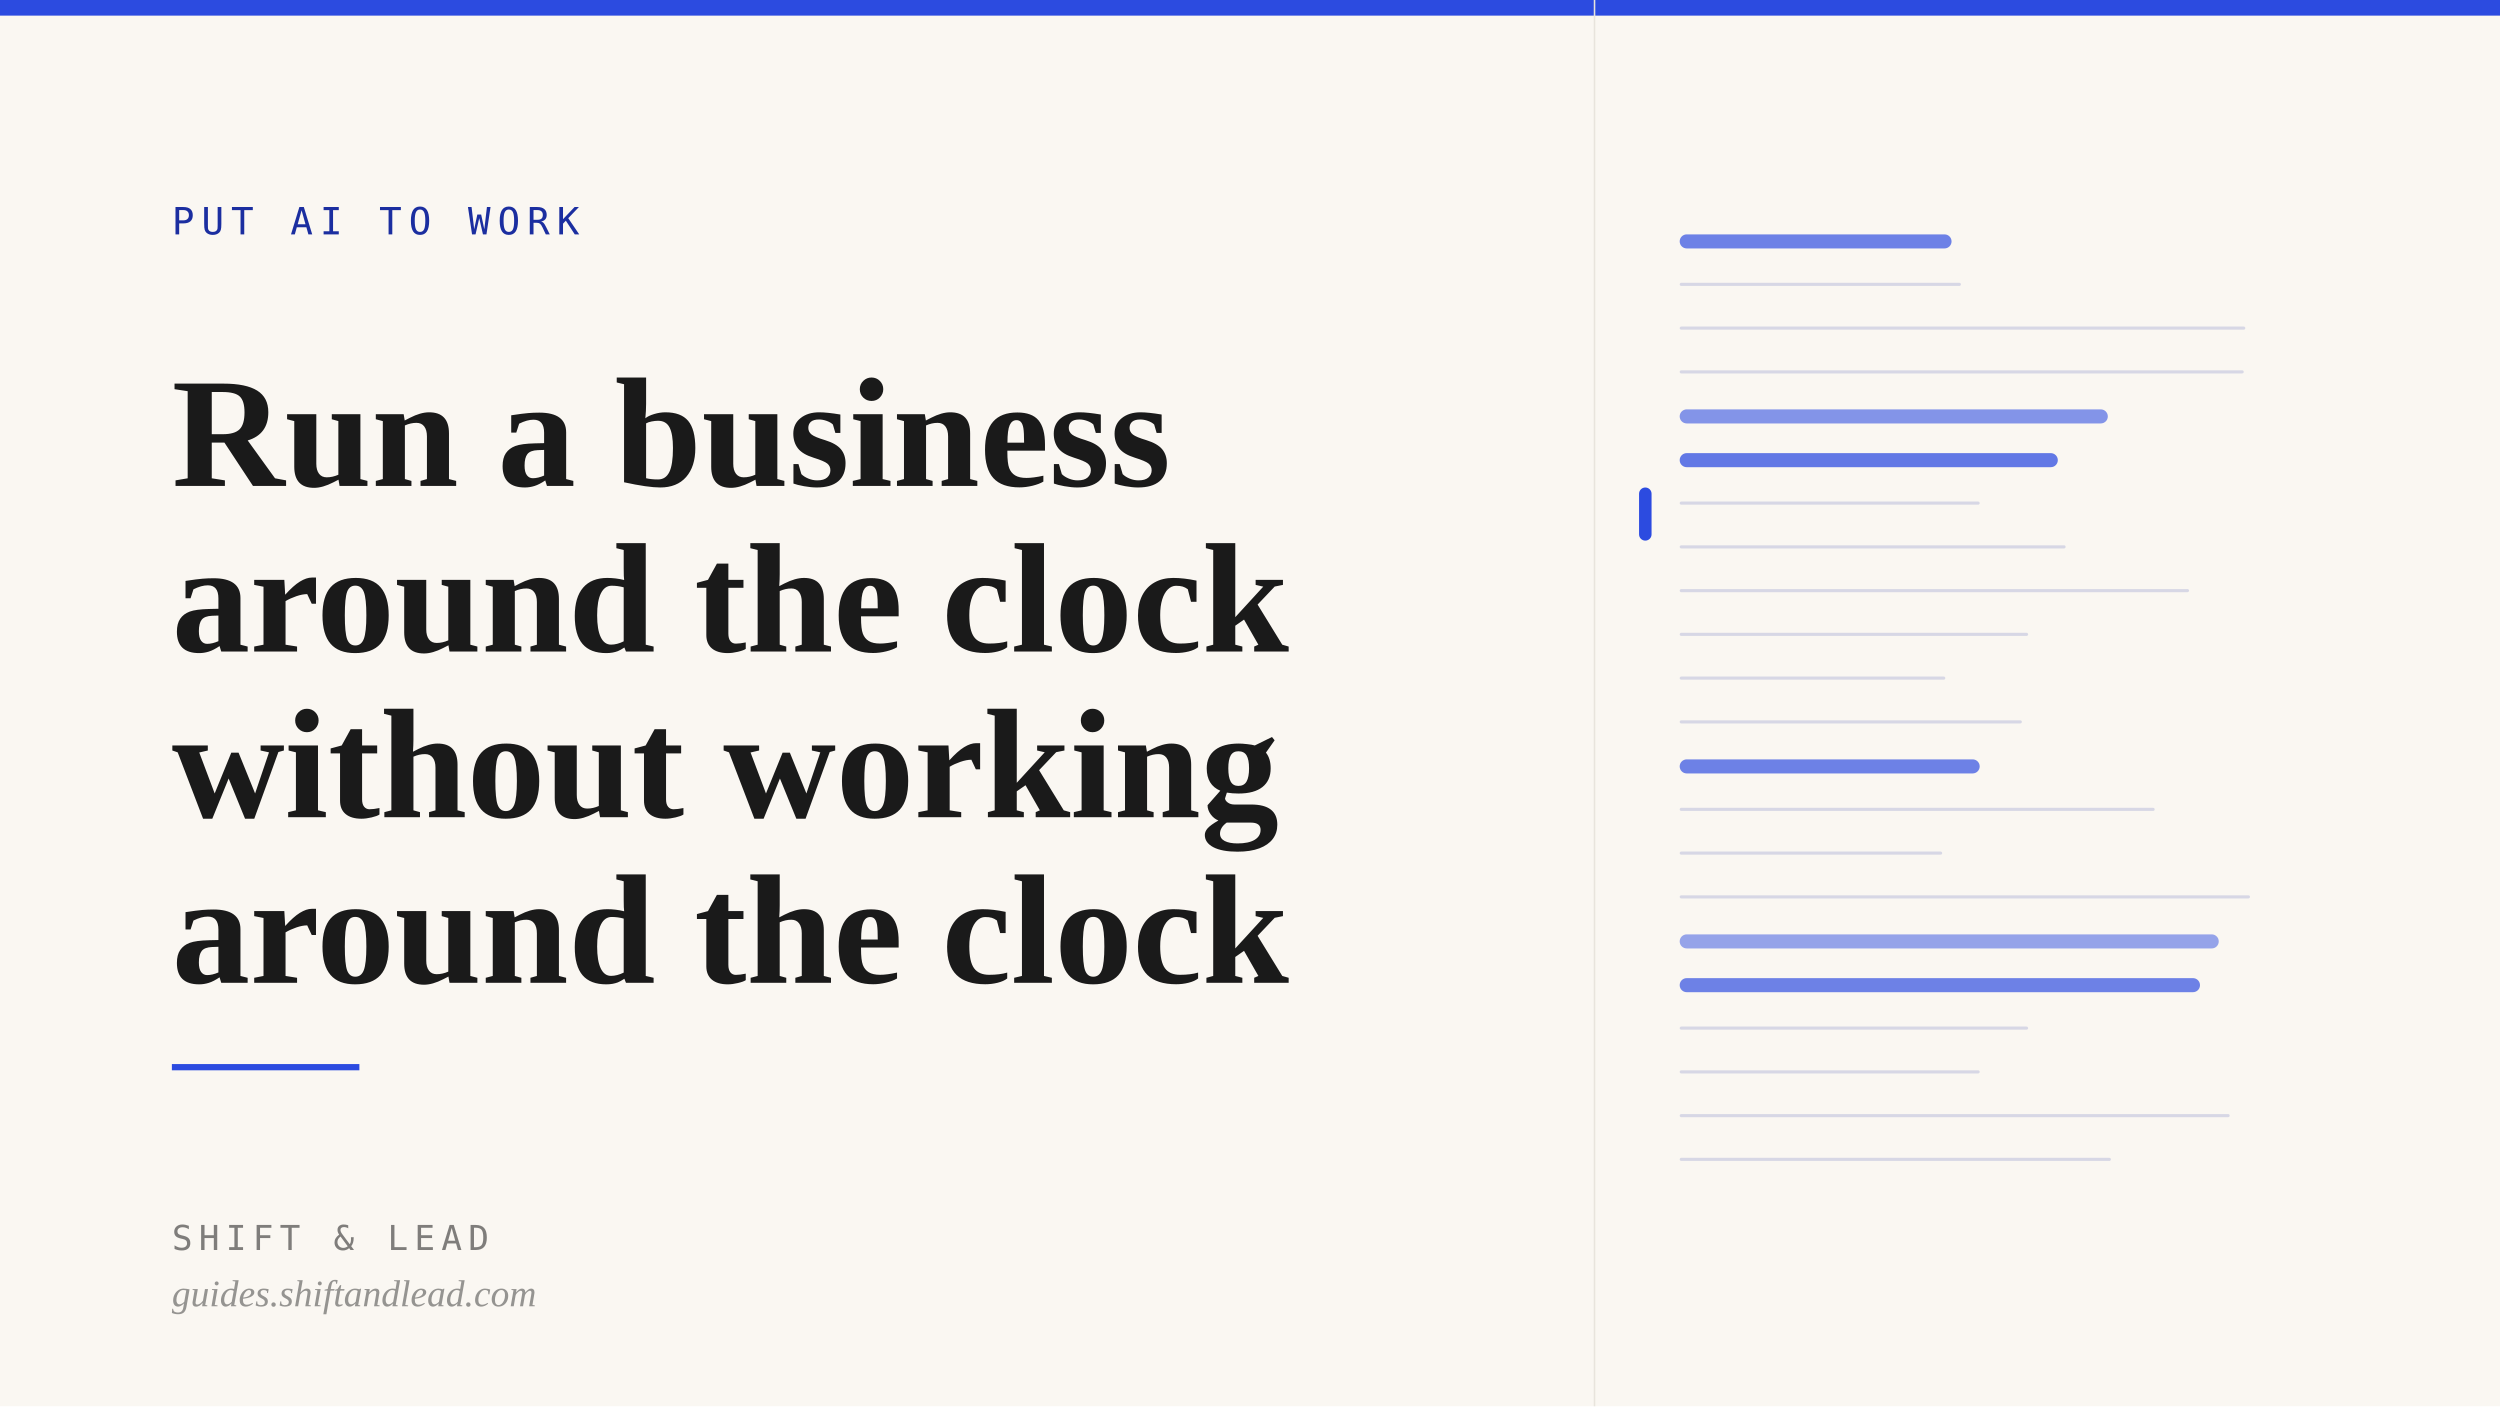
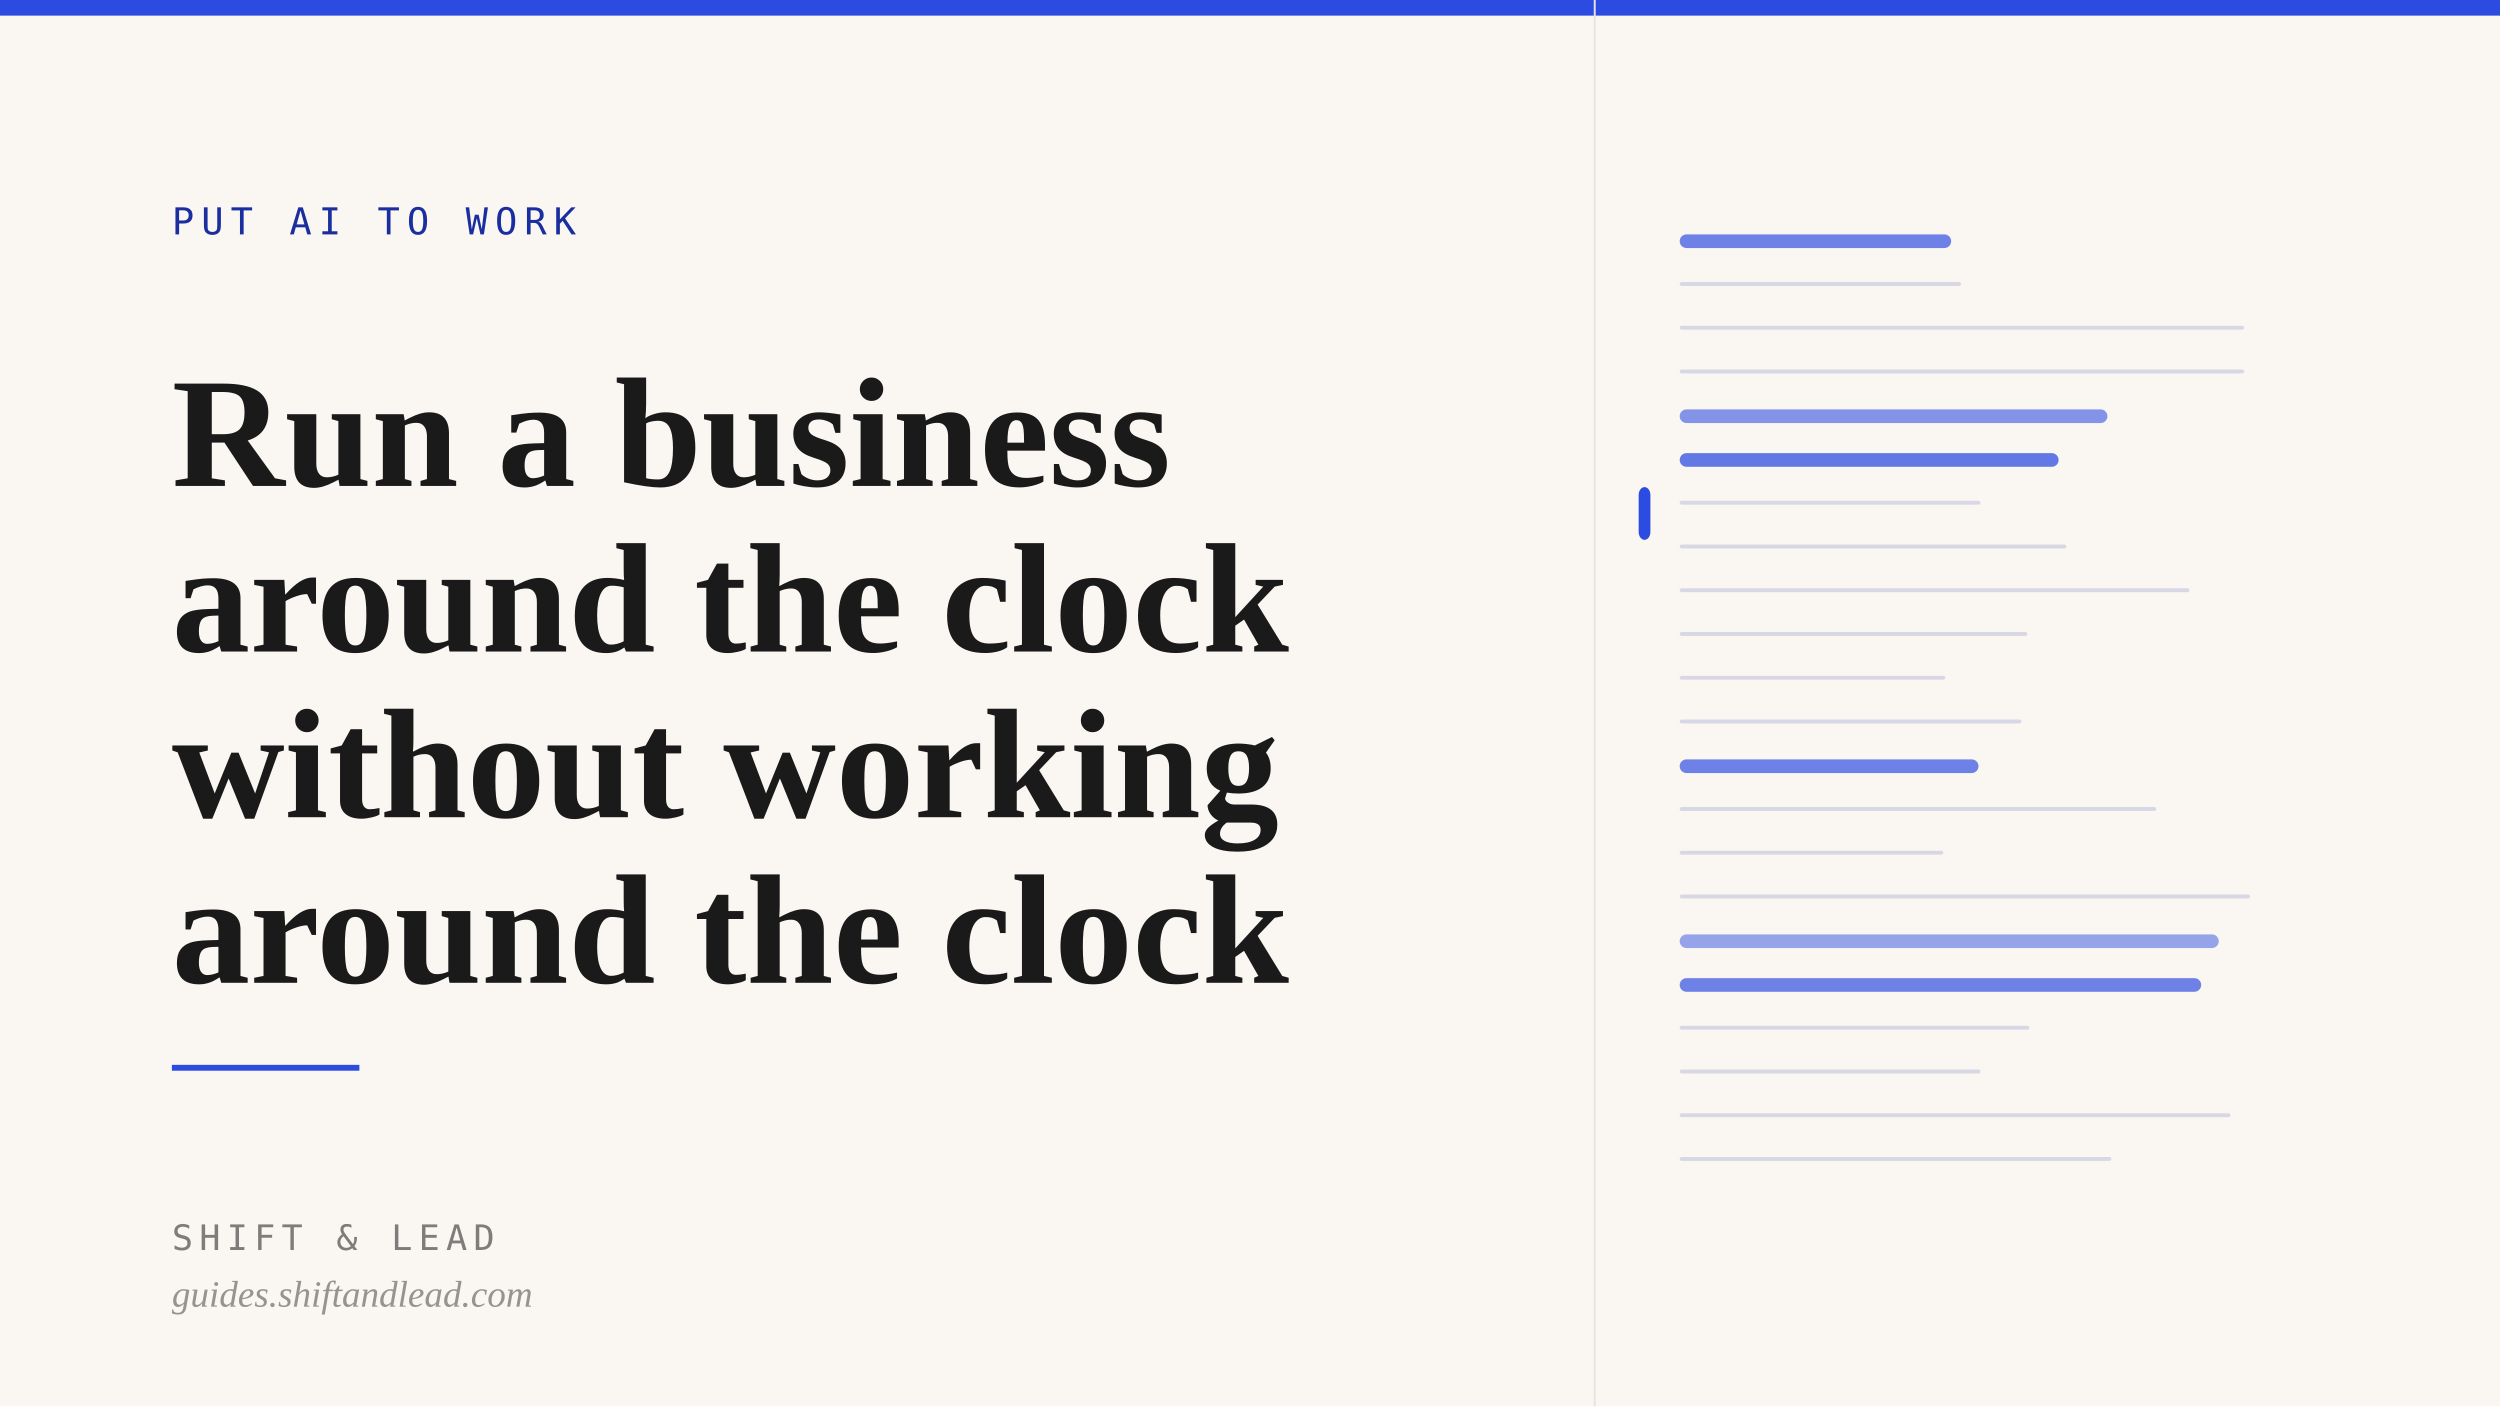
- <svg xmlns="http://www.w3.org/2000/svg" viewBox="0 0 1600 900" width="1600" height="900" role="img" aria-label="Run a business around the clock without working around the clock">
-   <rect width="1600" height="900" fill="#FAF7F2" />
-   <rect x="0" y="0" width="1600" height="10" fill="#2C4BE0" />
-   <rect x="1020" y="0" width="1" height="900" fill="#E8E4DD" />
+ <svg xmlns="http://www.w3.org/2000/svg" viewBox="0 0 1280 720" width="1280" height="720" role="img" aria-label="Run a business around the clock without working around the clock">
+   <rect width="1280" height="720" fill="#FAF7F2" />
+   <rect x="0" y="0" width="1280" height="8" fill="#2C4BE0" />
+   <rect x="816" y="0" width="1" height="720" fill="#E8E4DD" />
  <g>
-     <rect x="1075" y="150" width="174" height="9" rx="4.5" fill="#2C4BE0" opacity="0.68" />
-     <rect x="1075" y="181" width="180" height="2" rx="1" fill="#1B2EA0" opacity="0.16" />
-     <rect x="1075" y="209" width="362" height="2" rx="1" fill="#1B2EA0" opacity="0.16" />
-     <rect x="1075" y="237" width="361" height="2" rx="1" fill="#1B2EA0" opacity="0.16" />
-     <rect x="1075" y="262" width="274" height="9" rx="4.5" fill="#2C4BE0" opacity="0.58" />
-     <rect x="1075" y="290" width="242" height="9" rx="4.5" fill="#2C4BE0" opacity="0.74" />
-     <rect x="1075" y="321" width="192" height="2" rx="1" fill="#1B2EA0" opacity="0.16" />
-     <rect x="1075" y="349" width="247" height="2" rx="1" fill="#1B2EA0" opacity="0.16" />
-     <rect x="1075" y="377" width="326" height="2" rx="1" fill="#1B2EA0" opacity="0.16" />
-     <rect x="1075" y="405" width="223" height="2" rx="1" fill="#1B2EA0" opacity="0.16" />
-     <rect x="1075" y="433" width="170" height="2" rx="1" fill="#1B2EA0" opacity="0.16" />
-     <rect x="1075" y="461" width="219" height="2" rx="1" fill="#1B2EA0" opacity="0.16" />
-     <rect x="1075" y="486" width="192" height="9" rx="4.5" fill="#2C4BE0" opacity="0.68" />
-     <rect x="1075" y="517" width="304" height="2" rx="1" fill="#1B2EA0" opacity="0.16" />
-     <rect x="1075" y="545" width="168" height="2" rx="1" fill="#1B2EA0" opacity="0.16" />
-     <rect x="1075" y="573" width="365" height="2" rx="1" fill="#1B2EA0" opacity="0.16" />
-     <rect x="1075" y="598" width="345" height="9" rx="4.5" fill="#2C4BE0" opacity="0.49" />
-     <rect x="1075" y="626" width="333" height="9" rx="4.5" fill="#2C4BE0" opacity="0.68" />
-     <rect x="1075" y="657" width="223" height="2" rx="1" fill="#1B2EA0" opacity="0.16" />
-     <rect x="1075" y="685" width="192" height="2" rx="1" fill="#1B2EA0" opacity="0.16" />
-     <rect x="1075" y="713" width="352" height="2" rx="1" fill="#1B2EA0" opacity="0.16" />
-     <rect x="1075" y="741" width="276" height="2" rx="1" fill="#1B2EA0" opacity="0.16" />
-     <rect x="1049" y="312" width="8" height="34" rx="4" fill="#2C4BE0" />
+     <rect x="860" y="120" width="139" height="7" rx="3.5" fill="#2C4BE0" opacity="0.68" />
+     <rect x="860" y="144.4" width="144" height="2" rx="1" fill="#1B2EA0" opacity="0.16" />
+     <rect x="860" y="166.8" width="289" height="2" rx="1" fill="#1B2EA0" opacity="0.16" />
+     <rect x="860" y="189.2" width="289" height="2" rx="1" fill="#1B2EA0" opacity="0.16" />
+     <rect x="860" y="209.6" width="219" height="7" rx="3.5" fill="#2C4BE0" opacity="0.58" />
+     <rect x="860" y="232" width="194" height="7" rx="3.5" fill="#2C4BE0" opacity="0.74" />
+     <rect x="860" y="256.4" width="154" height="2" rx="1" fill="#1B2EA0" opacity="0.16" />
+     <rect x="860" y="278.8" width="198" height="2" rx="1" fill="#1B2EA0" opacity="0.16" />
+     <rect x="860" y="301.2" width="261" height="2" rx="1" fill="#1B2EA0" opacity="0.16" />
+     <rect x="860" y="323.6" width="178" height="2" rx="1" fill="#1B2EA0" opacity="0.16" />
+     <rect x="860" y="346" width="136" height="2" rx="1" fill="#1B2EA0" opacity="0.16" />
+     <rect x="860" y="368.4" width="175" height="2" rx="1" fill="#1B2EA0" opacity="0.16" />
+     <rect x="860" y="388.8" width="153" height="7" rx="3.5" fill="#2C4BE0" opacity="0.68" />
+     <rect x="860" y="413.2" width="244" height="2" rx="1" fill="#1B2EA0" opacity="0.16" />
+     <rect x="860" y="435.6" width="135" height="2" rx="1" fill="#1B2EA0" opacity="0.16" />
+     <rect x="860" y="458" width="292" height="2" rx="1" fill="#1B2EA0" opacity="0.16" />
+     <rect x="860" y="478.4" width="276" height="7" rx="3.5" fill="#2C4BE0" opacity="0.49" />
+     <rect x="860" y="500.8" width="267" height="7" rx="3.5" fill="#2C4BE0" opacity="0.68" />
+     <rect x="860" y="525.2" width="179" height="2" rx="1" fill="#1B2EA0" opacity="0.16" />
+     <rect x="860" y="547.6" width="154" height="2" rx="1" fill="#1B2EA0" opacity="0.16" />
+     <rect x="860" y="570" width="282" height="2" rx="1" fill="#1B2EA0" opacity="0.16" />
+     <rect x="860" y="592.4" width="221" height="2" rx="1" fill="#1B2EA0" opacity="0.16" />
+     <rect x="839" y="249.4" width="6" height="27" rx="4" fill="#2C4BE0" />
  </g>
-   <text x="110" y="150" font-family="ui-monospace,'SF Mono',Menlo,monospace" font-size="24" letter-spacing="4.5" fill="#1B2EA0">PUT AI TO WORK</text>
-   <text y="311" font-family="Georgia,'Times New Roman',serif" font-size="100" font-weight="700" fill="#1a1a1a">
-     <tspan x="110" dy="0">Run a business</tspan>
-     <tspan x="110" dy="106">around the clock</tspan>
-     <tspan x="110" dy="106">without working</tspan>
-     <tspan x="110" dy="106">around the clock</tspan>
+   <text x="88" y="120" font-family="ui-monospace,'SF Mono',Menlo,monospace" font-size="19" letter-spacing="3.6" fill="#1B2EA0">PUT AI TO WORK</text>
+   <text y="248.8" font-family="Georgia,'Times New Roman',serif" font-size="80" font-weight="700" fill="#1a1a1a">
+     <tspan x="88" dy="0">Run a business</tspan>
+     <tspan x="88" dy="84.8">around the clock</tspan>
+     <tspan x="88" dy="84.8">without working</tspan>
+     <tspan x="88" dy="84.8">around the clock</tspan>
  </text>
-   <rect x="110" y="681" width="120" height="4" fill="#2C4BE0" />
-   <text x="110" y="800" font-family="ui-monospace,'SF Mono',Menlo,monospace" font-size="22" letter-spacing="4" fill="#1a1a1a" opacity="0.55">SHIFT &amp; LEAD</text>
-   <text x="110" y="836" font-family="Georgia,'Times New Roman',serif" font-size="24" font-style="italic" fill="#1a1a1a" opacity="0.45">guides.shiftandlead.com</text>
+   <rect x="88" y="545.2" width="96" height="3" fill="#2C4BE0" />
+   <text x="88" y="640" font-family="ui-monospace,'SF Mono',Menlo,monospace" font-size="18" letter-spacing="3.2" fill="#1a1a1a" opacity="0.55">SHIFT &amp; LEAD</text>
+   <text x="88" y="669" font-family="Georgia,'Times New Roman',serif" font-size="19" font-style="italic" fill="#1a1a1a" opacity="0.45">guides.shiftandlead.com</text>
</svg>
